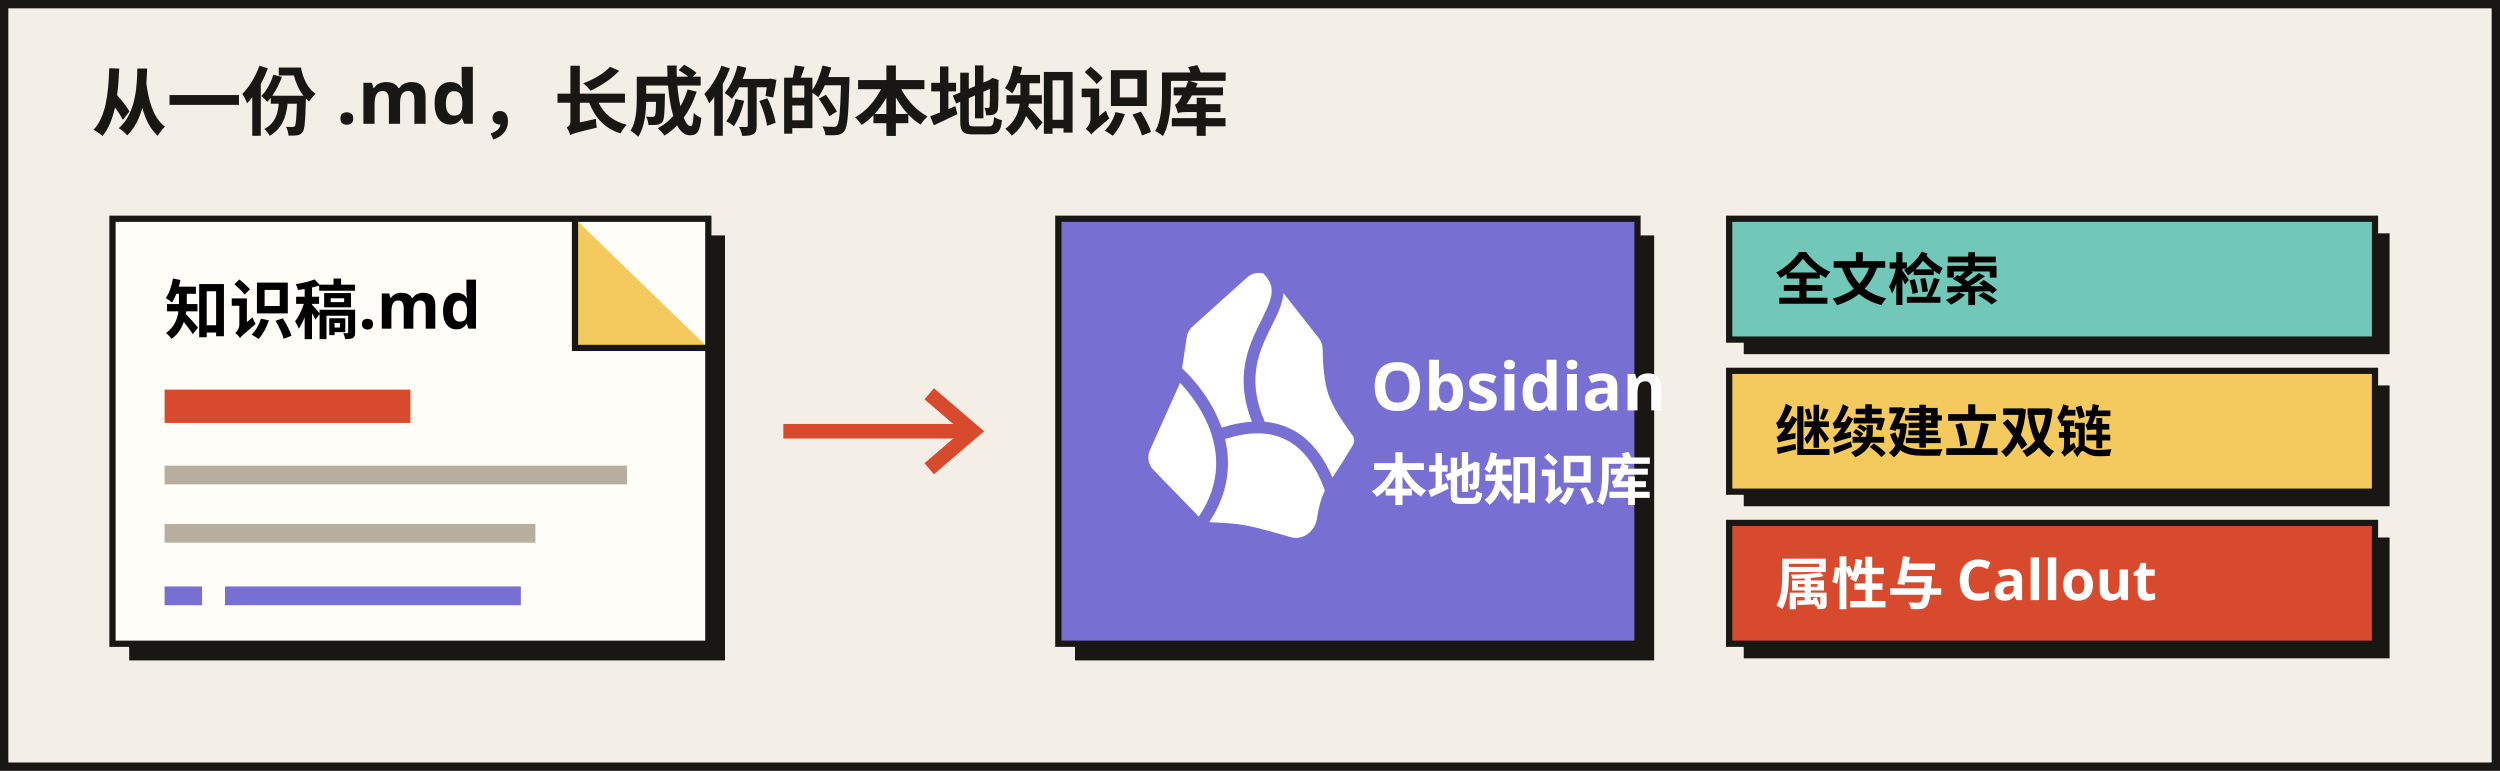
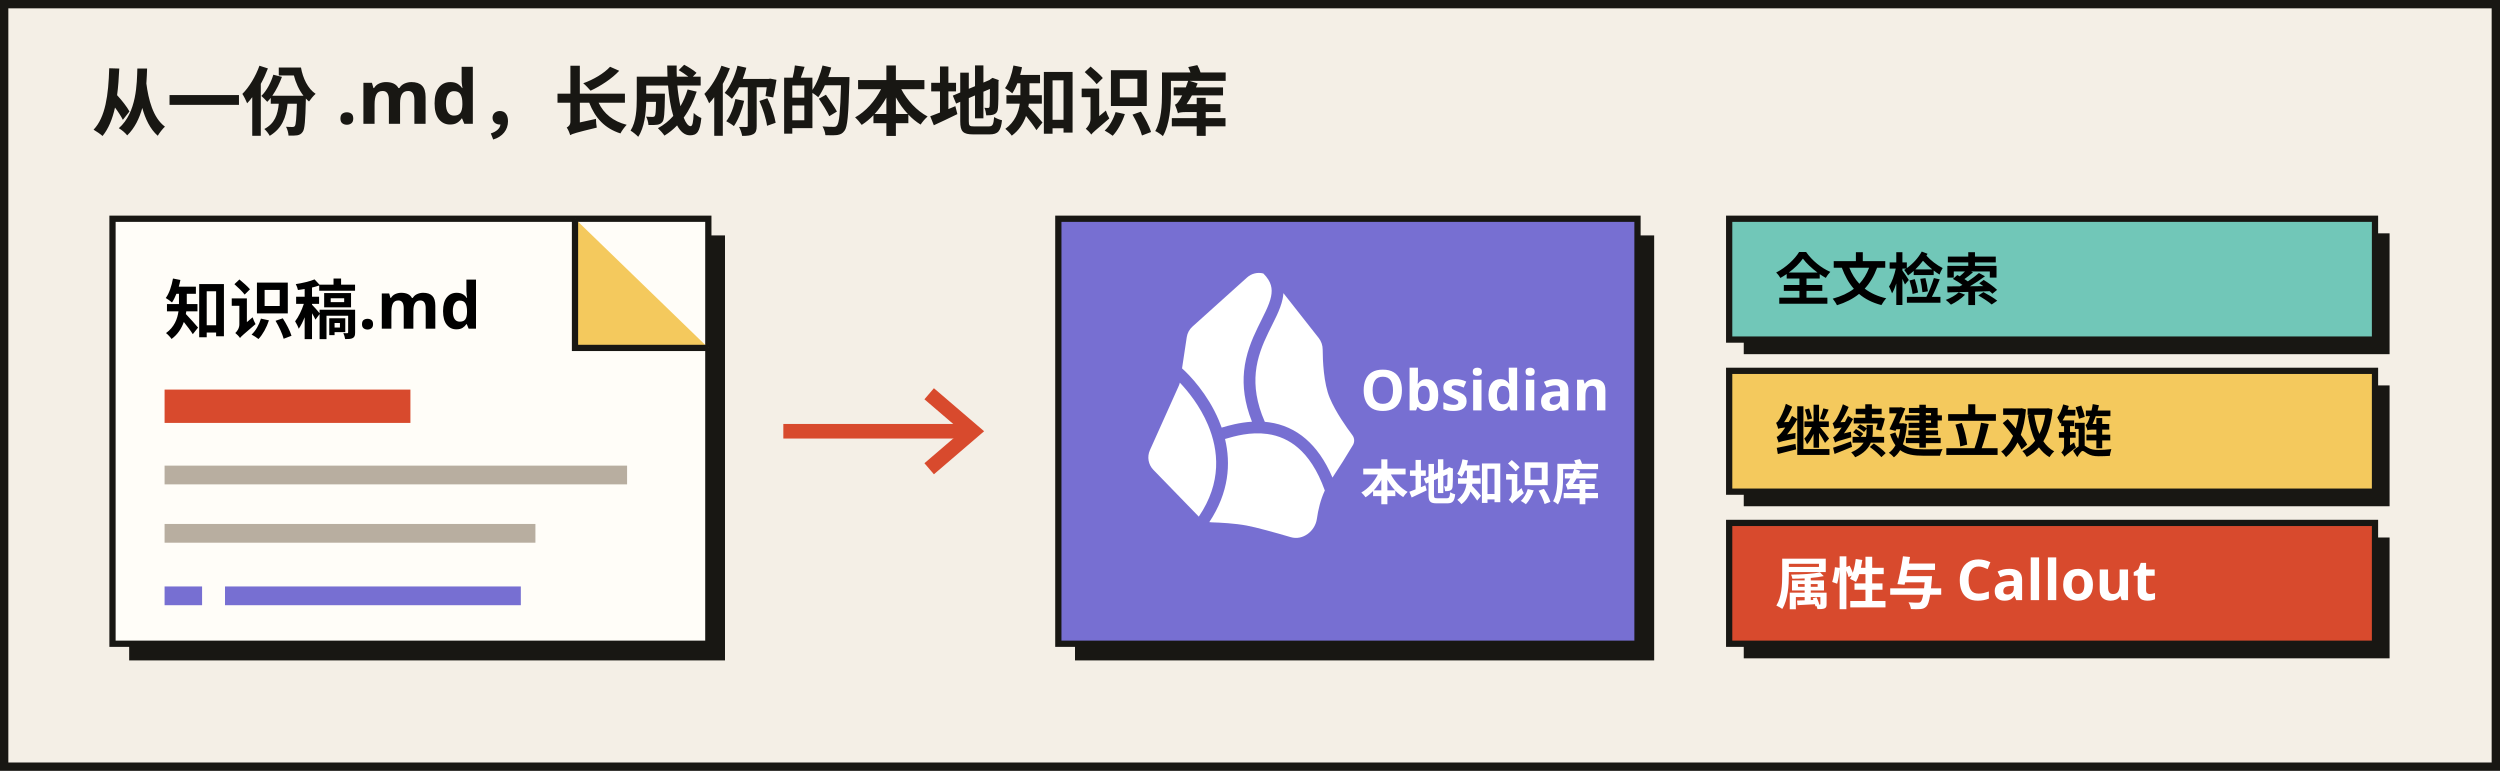
<svg xmlns="http://www.w3.org/2000/svg" width="1200" height="370" viewBox="0 0 1200 370" role="img" aria-labelledby="title desc">
  <rect x="2" y="2" width="1196" height="366" fill="#f4efe6" stroke="#181713" stroke-width="4" />
  <text x="44" y="62" font-family="Segoe UI, PingFang SC, Microsoft YaHei, sans-serif" font-size="36" font-weight="900" fill="#181713">从一份 .md，长成你的本地知识库</text>
  <g transform="translate(54 105)" font-family="Segoe UI, PingFang SC, Microsoft YaHei, sans-serif">
    <g>
      <rect x="8" y="8" width="286" height="204" fill="#181713" />
      <rect width="286" height="204" fill="#fffdf8" stroke="#181713" stroke-width="3" />
      <path d="M222 0v62h64" fill="#f4c95d" stroke="#181713" stroke-width="3" />
      <text x="25" y="55" font-size="31" font-weight="900">知识稿.md</text>
      <rect x="25" y="82" width="118" height="16" fill="#d84a2d" />
      <path d="M25 123h222M25 151h178" stroke="#b8aea0" stroke-width="9" />
      <path d="M25 181h18M54 181h142" stroke="#776fd2" stroke-width="9" />
    </g>
    <path d="M322 102h88" stroke="#d84a2d" stroke-width="7" />
    <path d="m392 84 21 18-21 18" fill="none" stroke="#d84a2d" stroke-width="7" />
    <g transform="translate(454 0)">
      <rect x="8" y="8" width="278" height="204" fill="#181713" />
      <rect width="278" height="204" fill="#776fd2" stroke="#181713" stroke-width="3" />
      <path d="M19.355 18.538a68.967 68.959 0 0 0 1.858-2.954.81.81 0 0 0-.062-.9c-.516-.685-1.504-2.075-2.042-3.362-.553-1.321-.636-3.375-.64-4.377a1.707 1.707 0 0 0-.358-1.05l-3.198-4.064a3.744 3.744 0 0 1-.076.543c-.106.503-.307 1.004-.536 1.5-.134.29-.29.6-.446.914l-.31.626c-.516 1.068-.997 2.227-1.132 3.59-.124 1.26.046 2.73.815 4.481.128.011.257.025.386.044a6.363 6.363 0 0 1 3.326 1.505c.916.79 1.744 1.922 2.415 3.5zM8.199 22.569c.073.012.146.02.22.02.78.024 2.095.092 3.16.29.87.16 2.593.64 4.01 1.055 1.083.316 2.198-.548 2.355-1.664.114-.814.33-1.735.725-2.58l-.01.005c-.67-1.87-1.522-3.078-2.416-3.849a5.295 5.295 0 0 0-2.778-1.257c-1.54-.216-2.952.19-3.84.45.532 2.218.368 4.829-1.425 7.531zM5.533 9.938c-.023.1-.056.197-.098.29L2.82 16.059a1.602 1.602 0 0 0 .313 1.772l4.116 4.24c2.103-3.101 1.796-6.02.836-8.3-.728-1.73-1.832-3.081-2.55-3.831zM9.32 14.01c.615-.183 1.606-.465 2.745-.534-.683-1.725-.848-3.233-.716-4.577.154-1.552.7-2.847 1.235-3.95.113-.235.223-.454.328-.664.149-.297.288-.577.419-.86.217-.47.379-.885.46-1.27.08-.38.08-.72-.014-1.043-.095-.325-.297-.675-.68-1.06a1.6 1.6 0 0 0-1.475.36l-4.95 4.452a1.602 1.602 0 0 0-.513.952l-.427 2.83c.672.59 2.328 2.316 3.335 4.711.09.21.175.43.253.653z" fill="#fff" transform="translate(29 26) scale(5.3)" />
-       <text x="150" y="92" fill="#fff" font-size="32" font-weight="900">Obsidian</text>
-       <text x="150" y="135" fill="#fff" font-size="27" font-weight="800">本地知识库</text>
+       <text x="145" y="92" fill="#fff" font-size="27" font-weight="900">Obsidian</text>
+       <text x="145" y="135" fill="#fff" font-size="23" font-weight="800">本地知识库</text>
    </g>
    <g transform="translate(776 0)" font-size="27" font-weight="900">
      <rect x="7" y="7" width="310" height="58" fill="#181713" />
      <rect width="310" height="58" fill="#71c7b8" stroke="#181713" stroke-width="3" />
      <text x="22" y="39">全文检索</text>
      <g transform="translate(0 73)">
        <rect x="7" y="7" width="310" height="58" fill="#181713" />
        <rect width="310" height="58" fill="#f4c95d" stroke="#181713" stroke-width="3" />
        <text x="22" y="39">继续建立双链</text>
      </g>
      <g transform="translate(0 146)">
        <rect x="7" y="7" width="310" height="58" fill="#181713" />
        <rect width="310" height="58" fill="#d84a2d" stroke="#181713" stroke-width="3" />
        <text x="22" y="39" fill="#fff">属性与 Callout</text>
      </g>
    </g>
  </g>
</svg>
